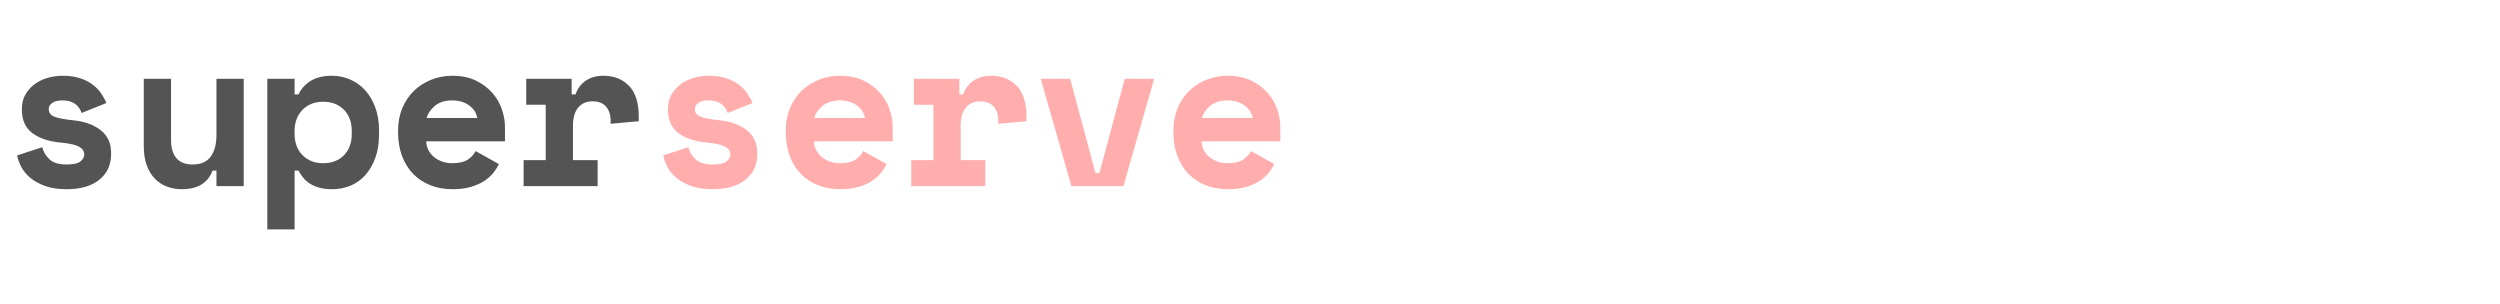
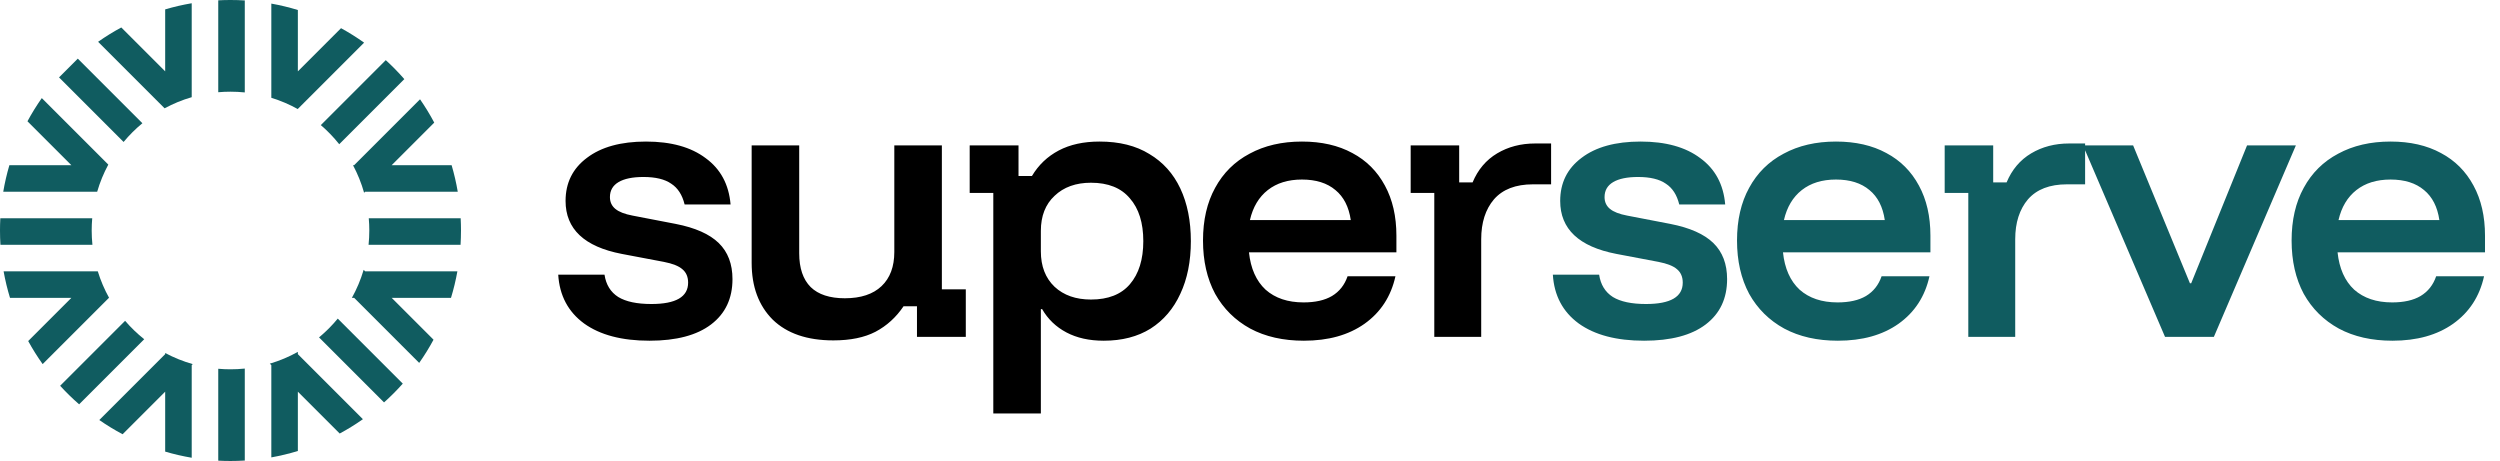
- <svg xmlns="http://www.w3.org/2000/svg" width="330" height="40" viewBox="0 0 330 40" fill="none">
-   <path d="M6.433 14.398C6.433 14.855 6.668 15.186 7.142 15.389C7.619 15.588 8.489 15.755 9.751 15.888C11.195 16.04 12.373 16.473 13.288 17.185C14.206 17.9 14.665 18.897 14.665 20.174V20.343C14.665 21.757 14.15 22.881 13.119 23.718C12.091 24.556 10.646 24.975 8.777 24.975C7.669 24.975 6.725 24.832 5.941 24.548C5.162 24.258 4.515 23.901 4 23.477C3.488 23.048 3.094 22.572 2.816 22.051C2.542 21.525 2.357 21.012 2.26 20.512L5.579 19.433C5.728 20.041 6.046 20.573 6.529 21.028C7.017 21.485 7.766 21.712 8.777 21.712C9.673 21.712 10.287 21.576 10.621 21.302C10.954 21.024 11.121 20.722 11.121 20.399C11.121 20.212 11.076 20.037 10.992 19.876C10.905 19.711 10.746 19.558 10.517 19.417C10.291 19.272 9.981 19.155 9.59 19.062C9.198 18.966 8.706 18.889 8.116 18.829C6.515 18.696 5.242 18.281 4.298 17.588C3.358 16.891 2.888 15.864 2.888 14.511V14.342C2.888 13.639 3.041 13.021 3.347 12.489C3.654 11.953 4.052 11.498 4.548 11.128C5.041 10.757 5.611 10.479 6.255 10.29C6.904 10.097 7.572 10 8.261 10C9.157 10 9.933 10.111 10.589 10.33C11.25 10.552 11.808 10.838 12.265 11.192C12.72 11.543 13.09 11.931 13.376 12.36C13.66 12.785 13.88 13.198 14.037 13.601L10.774 14.914C10.601 14.398 10.307 13.993 9.888 13.697C9.469 13.403 8.926 13.254 8.261 13.254C7.653 13.254 7.198 13.365 6.892 13.585C6.586 13.806 6.433 14.076 6.433 14.398Z" fill="#545454" />
-   <path d="M28.572 10.403H32.173V24.572H28.572V22.518H28.064C27.436 24.157 26.083 24.975 24.005 24.975C23.3 24.975 22.643 24.858 22.031 24.628C21.423 24.403 20.889 24.052 20.428 23.573C19.971 23.096 19.614 22.5 19.357 21.785C19.103 21.072 18.978 20.228 18.978 19.256V10.403H22.579V18.515C22.579 19.525 22.814 20.311 23.288 20.875C23.765 21.434 24.48 21.712 25.43 21.712C26.514 21.712 27.309 21.366 27.815 20.673C28.318 19.977 28.572 19.028 28.572 17.83V10.403Z" fill="#545454" />
-   <path d="M38.886 30.283H35.285V10.403H38.886V12.457H39.401C39.782 11.68 40.336 11.075 41.061 10.644C41.786 10.216 42.708 10 43.832 10C44.67 10 45.463 10.165 46.216 10.491C46.968 10.814 47.626 11.285 48.19 11.901C48.754 12.519 49.201 13.277 49.535 14.173C49.867 15.071 50.035 16.088 50.035 17.226V17.741C50.035 18.907 49.869 19.938 49.543 20.834C49.221 21.727 48.782 22.484 48.23 23.106C47.676 23.724 47.024 24.192 46.273 24.508C45.52 24.818 44.706 24.975 43.832 24.975C43.181 24.975 42.618 24.906 42.14 24.773C41.667 24.639 41.254 24.459 40.9 24.234C40.549 24.004 40.255 23.74 40.014 23.444C39.776 23.15 39.573 22.84 39.401 22.518H38.886V30.283ZM42.664 21.543C43.786 21.543 44.694 21.197 45.387 20.504C46.083 19.807 46.434 18.859 46.434 17.661V17.314C46.434 16.118 46.083 15.171 45.387 14.479C44.694 13.782 43.786 13.432 42.664 13.432C41.536 13.432 40.622 13.79 39.925 14.503C39.232 15.218 38.886 16.154 38.886 17.314V17.661C38.886 18.821 39.232 19.759 39.925 20.472C40.622 21.187 41.536 21.543 42.664 21.543Z" fill="#545454" />
-   <path d="M56.257 18.66C56.277 19.078 56.377 19.465 56.554 19.819C56.736 20.17 56.983 20.472 57.296 20.73C57.612 20.988 57.974 21.189 58.383 21.334C58.796 21.475 59.231 21.543 59.688 21.543C60.584 21.543 61.269 21.388 61.742 21.076C62.219 20.76 62.564 20.381 62.773 19.94L65.858 21.656C65.685 22.023 65.448 22.401 65.141 22.792C64.839 23.178 64.445 23.537 63.957 23.863C63.474 24.185 62.882 24.451 62.185 24.661C61.492 24.87 60.679 24.975 59.744 24.975C58.675 24.975 57.702 24.802 56.828 24.459C55.952 24.117 55.195 23.622 54.557 22.977C53.922 22.329 53.429 21.535 53.075 20.601C52.72 19.666 52.543 18.609 52.543 17.427V17.258C52.543 16.174 52.728 15.184 53.099 14.285C53.473 13.389 53.985 12.626 54.629 11.998C55.278 11.369 56.035 10.882 56.901 10.532C57.771 10.177 58.699 10 59.688 10C60.906 10 61.954 10.216 62.83 10.644C63.704 11.075 64.427 11.617 64.996 12.272C65.57 12.928 65.989 13.653 66.253 14.447C66.521 15.236 66.656 16.001 66.656 16.742V18.66H56.257ZM59.656 13.254C58.742 13.254 57.998 13.488 57.425 13.955C56.855 14.422 56.484 14.962 56.313 15.574H62.999C62.886 14.91 62.528 14.356 61.927 13.915C61.331 13.476 60.574 13.254 59.656 13.254Z" fill="#545454" />
-   <path d="M69.462 10.403H75.456V12.457H75.971C76.239 11.68 76.692 11.075 77.332 10.644C77.971 10.216 78.736 10 79.628 10C81.04 10 82.174 10.443 83.028 11.329C83.885 12.215 84.316 13.565 84.316 15.373V16.001L80.603 16.34V15.945C80.603 15.161 80.401 14.539 79.999 14.076C79.6 13.609 79.002 13.375 78.202 13.375C77.401 13.375 76.773 13.653 76.317 14.205C75.86 14.753 75.633 15.542 75.633 16.573V21.14H78.887V24.572H69.116V21.14H72.032V13.826H69.462V10.403Z" fill="#545454" />
-   <path d="M91.72 14.398C91.72 14.855 91.956 15.186 92.429 15.389C92.906 15.588 93.776 15.755 95.039 15.888C96.483 16.04 97.661 16.473 98.576 17.185C99.494 17.9 99.953 18.897 99.953 20.174V20.343C99.953 21.757 99.437 22.881 98.406 23.718C97.379 24.556 95.933 24.975 94.064 24.975C92.957 24.975 92.012 24.832 91.229 24.548C90.45 24.258 89.803 23.901 89.288 23.477C88.776 23.048 88.382 22.572 88.104 22.051C87.83 21.525 87.644 21.012 87.548 20.512L90.867 19.433C91.016 20.041 91.334 20.573 91.817 21.028C92.304 21.485 93.054 21.712 94.064 21.712C94.961 21.712 95.575 21.576 95.909 21.302C96.242 21.024 96.409 20.722 96.409 20.399C96.409 20.212 96.364 20.037 96.28 19.876C96.193 19.711 96.034 19.558 95.805 19.417C95.579 19.272 95.269 19.155 94.878 19.062C94.485 18.966 93.994 18.889 93.404 18.829C91.803 18.696 90.53 18.281 89.586 17.588C88.645 16.891 88.176 15.864 88.176 14.511V14.342C88.176 13.639 88.329 13.021 88.635 12.489C88.941 11.953 89.34 11.498 89.835 11.128C90.329 10.757 90.899 10.479 91.543 10.29C92.192 10.097 92.86 10 93.549 10C94.445 10 95.22 10.111 95.877 10.33C96.537 10.552 97.095 10.838 97.552 11.192C98.008 11.543 98.378 11.931 98.664 12.36C98.948 12.785 99.168 13.198 99.325 13.601L96.062 14.914C95.889 14.398 95.595 13.993 95.176 13.697C94.757 13.403 94.213 13.254 93.549 13.254C92.941 13.254 92.486 13.365 92.18 13.585C91.874 13.806 91.72 14.076 91.72 14.398Z" fill="#FFADAD" />
-   <path d="M107.432 18.66C107.452 19.078 107.552 19.465 107.73 19.819C107.911 20.17 108.159 20.472 108.471 20.73C108.787 20.988 109.149 21.189 109.558 21.334C109.971 21.475 110.406 21.543 110.863 21.543C111.759 21.543 112.444 21.388 112.917 21.076C113.394 20.76 113.739 20.381 113.948 19.94L117.033 21.656C116.86 22.023 116.623 22.401 116.317 22.792C116.014 23.178 115.62 23.537 115.132 23.863C114.649 24.185 114.057 24.451 113.36 24.661C112.667 24.87 111.854 24.975 110.919 24.975C109.85 24.975 108.877 24.802 108.003 24.459C107.127 24.117 106.37 23.622 105.732 22.977C105.097 22.329 104.604 21.535 104.25 20.601C103.895 19.666 103.718 18.609 103.718 17.427V17.258C103.718 16.174 103.903 15.184 104.274 14.285C104.648 13.389 105.16 12.626 105.804 11.998C106.453 11.369 107.21 10.882 108.076 10.532C108.946 10.177 109.874 10 110.863 10C112.081 10 113.129 10.216 114.005 10.644C114.879 11.075 115.602 11.617 116.172 12.272C116.745 12.928 117.164 13.653 117.428 14.447C117.696 15.236 117.831 16.001 117.831 16.742V18.66H107.432ZM110.831 13.254C109.917 13.254 109.173 13.488 108.6 13.955C108.03 14.422 107.659 14.962 107.488 15.574H114.174C114.061 14.91 113.703 14.356 113.102 13.915C112.506 13.476 111.749 13.254 110.831 13.254Z" fill="#FFADAD" />
-   <path d="M120.637 10.403H126.631V12.457H127.146C127.414 11.68 127.867 11.075 128.507 10.644C129.146 10.216 129.911 10 130.803 10C132.215 10 133.349 10.443 134.203 11.329C135.06 12.215 135.491 13.565 135.491 15.373V16.001L131.778 16.34V15.945C131.778 15.161 131.577 14.539 131.174 14.076C130.775 13.609 130.177 13.375 129.377 13.375C128.576 13.375 127.948 13.653 127.492 14.205C127.035 14.753 126.808 15.542 126.808 16.573V21.14H130.062V24.572H120.291V21.14H123.207V13.826H120.637V10.403Z" fill="#FFADAD" />
-   <path d="M137.38 10.403H141.262L144.605 22.856H145.121L148.464 10.403H152.346L148.287 24.572H141.431L137.38 10.403Z" fill="#FFADAD" />
-   <path d="M158.601 18.66C158.621 19.078 158.721 19.465 158.899 19.819C159.08 20.17 159.328 20.472 159.64 20.73C159.956 20.988 160.318 21.189 160.727 21.334C161.14 21.475 161.575 21.543 162.032 21.543C162.928 21.543 163.613 21.388 164.086 21.076C164.564 20.76 164.908 20.381 165.117 19.94L168.203 21.656C168.029 22.023 167.792 22.401 167.486 22.792C167.184 23.178 166.789 23.537 166.301 23.863C165.818 24.185 165.226 24.451 164.529 24.661C163.837 24.87 163.023 24.975 162.089 24.975C161.019 24.975 160.046 24.802 159.172 24.459C158.296 24.117 157.539 23.622 156.901 22.977C156.267 22.329 155.773 21.535 155.419 20.601C155.064 19.666 154.887 18.609 154.887 17.427V17.258C154.887 16.174 155.072 15.184 155.443 14.285C155.817 13.389 156.329 12.626 156.973 11.998C157.622 11.369 158.379 10.882 159.245 10.532C160.115 10.177 161.043 10 162.032 10C163.251 10 164.298 10.216 165.174 10.644C166.048 11.075 166.771 11.617 167.341 12.272C167.915 12.928 168.333 13.653 168.597 14.447C168.865 15.236 169 16.001 169 16.742V18.66H158.601ZM162 13.254C161.086 13.254 160.343 13.488 159.769 13.955C159.199 14.422 158.828 14.962 158.657 15.574H165.343C165.23 14.91 164.872 14.356 164.272 13.915C163.675 13.476 162.918 13.254 162 13.254Z" fill="#FFADAD" />
+ <svg xmlns="http://www.w3.org/2000/svg" width="705" height="130" viewBox="0 0 705 130" fill="none">
+   <path d="M0.123 69.029C0.041 67.697 0 66.353 0 65C0 63.841 0.03 62.69 0.09 61.546H26.008C25.908 62.684 25.857 63.836 25.857 65C25.857 66.36 25.927 67.705 26.062 69.029H0.123Z" fill="#105C60" />
+   <path d="M2.82 83.996C2.076 81.559 1.472 79.061 1.016 76.513H27.578C28.384 79.135 29.458 81.64 30.768 83.996H30.706L12.026 102.675C10.544 100.595 9.181 98.424 7.948 96.171L20.123 83.996H2.82Z" fill="#105C60" />
+   <path d="M22.312 114.019C20.43 112.379 18.643 110.632 16.962 108.788L35.278 90.471C36.905 92.368 38.711 94.108 40.669 95.663L22.312 114.019Z" fill="#105C60" />
+   <path d="M34.577 122.456C32.301 121.248 30.106 119.909 28.001 118.449L46.58 99.87V99.546C49.028 100.854 51.631 101.91 54.355 102.678L54.063 102.97V129.084C51.515 128.652 49.018 128.072 46.58 127.353V110.453L34.577 122.456Z" fill="#105C60" />
+   <path d="M69.029 129.877C67.697 129.959 66.353 130 65 130C63.841 130 62.69 129.97 61.546 129.91V103.992C62.684 104.092 63.836 104.143 65 104.143C66.36 104.143 67.705 104.073 69.029 103.938V129.877Z" fill="#105C60" />
+   <path d="M83.996 127.18C81.559 127.924 79.061 128.528 76.513 128.984V102.97L76.092 102.549C78.867 101.73 81.514 100.612 83.996 99.232V99.87L102.338 118.213C100.245 119.684 98.062 121.035 95.798 122.255L83.996 110.453V127.18Z" fill="#105C60" />
+   <path d="M113.584 108.182C111.925 110.047 110.16 111.816 108.299 113.48L89.967 95.148C91.891 93.552 93.66 91.776 95.248 89.846L113.584 108.182Z" fill="#105C60" />
+   <path d="M122.255 95.798C121.034 98.062 119.684 100.246 118.212 102.338L99.87 83.996H99.232C100.612 81.514 101.73 78.867 102.549 76.092L102.969 76.513H128.984C128.528 79.061 127.924 81.559 127.18 83.996H110.453L122.255 95.798Z" fill="#105C60" />
+   <path d="M129.91 61.546C129.97 62.69 130 63.841 130 65C130 66.353 129.959 67.697 129.877 69.029H103.938C104.073 67.705 104.143 66.36 104.143 65C104.143 63.836 104.092 62.684 103.992 61.546H129.91Z" fill="#105C60" />
+   <path d="M122.455 34.577L110.453 46.58H127.353C128.072 49.018 128.652 51.515 129.084 54.063H102.969L102.678 54.355C101.91 51.631 100.854 49.028 99.546 46.58H99.87L118.449 28.001C119.909 30.106 121.248 32.301 122.455 34.577Z" fill="#105C60" />
+   <path d="M108.788 16.962C110.632 18.643 112.379 20.43 114.019 22.312L95.663 40.669C94.108 38.711 92.368 36.905 90.471 35.278L108.788 16.962Z" fill="#105C60" />
+   <path d="M96.171 7.948C98.424 9.181 100.595 10.544 102.675 12.026L83.996 30.706V30.768C81.64 29.458 79.135 28.384 76.513 27.578V1.016C79.061 1.472 81.559 2.076 83.996 2.82V20.123L96.171 7.948Z" fill="#105C60" />
+   <path d="M61.546 0.09C62.69 0.03 63.841 0 65 0C66.353 0 67.697 0.041 69.029 0.123V26.062C67.705 25.927 66.36 25.857 65 25.857C63.836 25.857 62.684 25.908 61.546 26.008V0.09Z" fill="#105C60" />
+   <path d="M46.58 2.647C49.018 1.928 51.515 1.348 54.063 0.916V27.406C51.384 28.184 48.824 29.24 46.416 30.542L27.662 11.788C29.754 10.316 31.938 8.966 34.202 7.745L46.58 20.123V2.647Z" fill="#105C60" />
+   <path d="M7.745 34.202C8.966 31.938 10.316 29.755 11.787 27.662L30.542 46.416C29.24 48.824 28.184 51.385 27.406 54.063H0.916C1.348 51.515 1.928 49.018 2.647 46.58H20.123L7.745 34.202Z" fill="#105C60" />
+   <path d="M40.154 34.752C38.224 36.34 36.448 38.109 34.852 40.033L16.647 21.828L21.939 16.537L40.154 34.752Z" fill="#105C60" />
+   <path d="M183.16 96.08C175.36 96.08 169.21 94.46 164.71 91.22C160.21 87.92 157.78 83.33 157.42 77.45H170.47C170.89 80.27 172.18 82.37 174.34 83.75C176.5 85.07 179.62 85.73 183.7 85.73C190.6 85.73 194.05 83.72 194.05 79.7C194.05 78.08 193.51 76.82 192.43 75.92C191.41 75.02 189.67 74.33 187.21 73.85L175.33 71.6C164.77 69.56 159.49 64.58 159.49 56.66C159.49 51.56 161.5 47.51 165.52 44.51C169.54 41.45 175.09 39.92 182.17 39.92C189.25 39.92 194.86 41.48 199 44.6C203.2 47.66 205.54 52.01 206.02 57.65H193.06C192.4 54.95 191.14 53 189.28 51.8C187.48 50.54 184.87 49.91 181.45 49.91C178.39 49.91 176.05 50.39 174.43 51.35C172.81 52.31 172 53.72 172 55.58C172 56.96 172.51 58.07 173.53 58.91C174.55 59.75 176.17 60.38 178.39 60.8L190.54 63.14C196.06 64.22 200.11 66.02 202.69 68.54C205.27 71.06 206.56 74.45 206.56 78.71C206.56 84.17 204.55 88.43 200.53 91.49C196.51 94.55 190.72 96.08 183.16 96.08ZM235.006 95.99C227.626 95.99 221.926 94.04 217.906 90.14C213.946 86.18 211.966 80.84 211.966 74.12V41H225.376V71.42C225.376 75.62 226.456 78.8 228.616 80.96C230.776 83.06 233.986 84.11 238.246 84.11C242.746 84.11 246.196 82.97 248.596 80.69C250.996 78.41 252.196 75.2 252.196 71.06V41H265.606V81.59H272.356V95H258.586V86.36H254.806C252.706 89.48 250.066 91.88 246.886 93.56C243.766 95.18 239.806 95.99 235.006 95.99ZM280.111 116.6V54.41H273.451V41H287.221V49.64H291.001C292.861 46.52 295.381 44.12 298.561 42.44C301.741 40.76 305.581 39.92 310.081 39.92C315.661 39.92 320.341 41.09 324.121 43.43C327.961 45.71 330.871 48.95 332.851 53.15C334.831 57.35 335.821 62.3 335.821 68C335.821 73.7 334.831 78.65 332.851 82.85C330.931 87.05 328.141 90.32 324.481 92.66C320.821 94.94 316.411 96.08 311.251 96.08C307.171 96.08 303.661 95.3 300.721 93.74C297.781 92.18 295.501 89.99 293.881 87.17H293.521V116.6H280.111ZM307.651 84.47C312.511 84.47 316.171 83.03 318.631 80.15C321.151 77.21 322.411 73.16 322.411 68C322.411 62.84 321.151 58.82 318.631 55.94C316.171 53 312.511 51.53 307.651 51.53C303.391 51.53 299.971 52.76 297.391 55.22C294.811 57.62 293.521 60.92 293.521 65.12V70.88C293.521 75.08 294.811 78.41 297.391 80.87C299.971 83.27 303.391 84.47 307.651 84.47ZM367.687 96.08C361.867 96.08 356.827 94.94 352.567 92.66C348.307 90.32 345.007 87.05 342.667 82.85C340.387 78.59 339.247 73.58 339.247 67.82C339.247 62.06 340.387 57.11 342.667 52.97C344.947 48.77 348.187 45.56 352.387 43.34C356.587 41.06 361.507 39.92 367.147 39.92C372.667 39.92 377.407 41 381.367 43.16C385.327 45.26 388.387 48.32 390.547 52.34C392.707 56.3 393.787 61.01 393.787 66.47V71.15H352.207C352.687 75.71 354.247 79.22 356.887 81.68C359.587 84.08 363.157 85.28 367.597 85.28C370.897 85.28 373.567 84.68 375.607 83.48C377.707 82.22 379.177 80.36 380.017 77.9H393.517C392.257 83.6 389.347 88.07 384.787 91.31C380.287 94.49 374.587 96.08 367.687 96.08ZM352.477 62.06H380.917C380.377 58.34 378.937 55.52 376.597 53.6C374.257 51.62 371.107 50.63 367.147 50.63C363.247 50.63 360.037 51.62 357.517 53.6C354.997 55.58 353.317 58.4 352.477 62.06ZM404.469 95V54.41H397.809V41H411.489V51.44H415.269C416.769 47.84 419.079 45.11 422.199 43.25C425.319 41.39 428.889 40.46 432.909 40.46H437.409V51.98H432.279C427.419 51.98 423.759 53.39 421.299 56.21C418.899 59.03 417.699 62.78 417.699 67.46V95H404.469Z" fill="black" />
+   <path d="M463.644 96.08C455.844 96.08 449.694 94.46 445.194 91.22C440.694 87.92 438.264 83.33 437.904 77.45H450.954C451.374 80.27 452.664 82.37 454.824 83.75C456.984 85.07 460.104 85.73 464.184 85.73C471.084 85.73 474.534 83.72 474.534 79.7C474.534 78.08 473.994 76.82 472.914 75.92C471.894 75.02 470.154 74.33 467.694 73.85L455.814 71.6C445.254 69.56 439.974 64.58 439.974 56.66C439.974 51.56 441.984 47.51 446.004 44.51C450.024 41.45 455.574 39.92 462.654 39.92C469.734 39.92 475.344 41.48 479.484 44.6C483.684 47.66 486.024 52.01 486.504 57.65H473.544C472.884 54.95 471.624 53 469.764 51.8C467.964 50.54 465.354 49.91 461.934 49.91C458.874 49.91 456.534 50.39 454.914 51.35C453.294 52.31 452.484 53.72 452.484 55.58C452.484 56.96 452.994 58.07 454.014 58.91C455.034 59.75 456.654 60.38 458.874 60.8L471.024 63.14C476.544 64.22 480.594 66.02 483.174 68.54C485.754 71.06 487.044 74.45 487.044 78.71C487.044 84.17 485.034 88.43 481.014 91.49C476.994 94.55 471.204 96.08 463.644 96.08ZM518.279 96.08C512.459 96.08 507.419 94.94 503.159 92.66C498.899 90.32 495.599 87.05 493.259 82.85C490.979 78.59 489.839 73.58 489.839 67.82C489.839 62.06 490.979 57.11 493.259 52.97C495.539 48.77 498.779 45.56 502.979 43.34C507.179 41.06 512.099 39.92 517.739 39.92C523.259 39.92 527.999 41 531.959 43.16C535.919 45.26 538.979 48.32 541.139 52.34C543.299 56.3 544.379 61.01 544.379 66.47V71.15H502.799C503.279 75.71 504.839 79.22 507.479 81.68C510.179 84.08 513.749 85.28 518.189 85.28C521.489 85.28 524.159 84.68 526.199 83.48C528.299 82.22 529.769 80.36 530.609 77.9H544.109C542.849 83.6 539.939 88.07 535.379 91.31C530.879 94.49 525.179 96.08 518.279 96.08ZM503.069 62.06H531.509C530.969 58.34 529.529 55.52 527.189 53.6C524.849 51.62 521.699 50.63 517.739 50.63C513.839 50.63 510.629 51.62 508.109 53.6C505.589 55.58 503.909 58.4 503.069 62.06ZM555.061 95V54.41H548.401V41H562.081V51.44H565.861C567.361 47.84 569.671 45.11 572.791 43.25C575.911 41.39 579.481 40.46 583.501 40.46H588.001V51.98H582.871C578.011 51.98 574.351 53.39 571.891 56.21C569.491 59.03 568.291 62.78 568.291 67.46V95H555.061ZM610.539 95L587.409 41H601.539L617.559 79.88H617.919L633.669 41H647.439L624.309 95H610.539ZM674.672 96.08C668.852 96.08 663.812 94.94 659.552 92.66C655.292 90.32 651.992 87.05 649.652 82.85C647.372 78.59 646.232 73.58 646.232 67.82C646.232 62.06 647.372 57.11 649.652 52.97C651.932 48.77 655.172 45.56 659.372 43.34C663.572 41.06 668.492 39.92 674.132 39.92C679.652 39.92 684.392 41 688.352 43.16C692.312 45.26 695.372 48.32 697.532 52.34C699.692 56.3 700.772 61.01 700.772 66.47V71.15H659.192C659.672 75.71 661.232 79.22 663.872 81.68C666.572 84.08 670.142 85.28 674.582 85.28C677.882 85.28 680.552 84.68 682.592 83.48C684.692 82.22 686.162 80.36 687.002 77.9H700.502C699.242 83.6 696.332 88.07 691.772 91.31C687.272 94.49 681.572 96.08 674.672 96.08ZM659.462 62.06H687.902C687.362 58.34 685.922 55.52 683.582 53.6C681.242 51.62 678.092 50.63 674.132 50.63C670.232 50.63 667.022 51.62 664.502 53.6C661.982 55.58 660.302 58.4 659.462 62.06Z" fill="#105C60" />
</svg>
